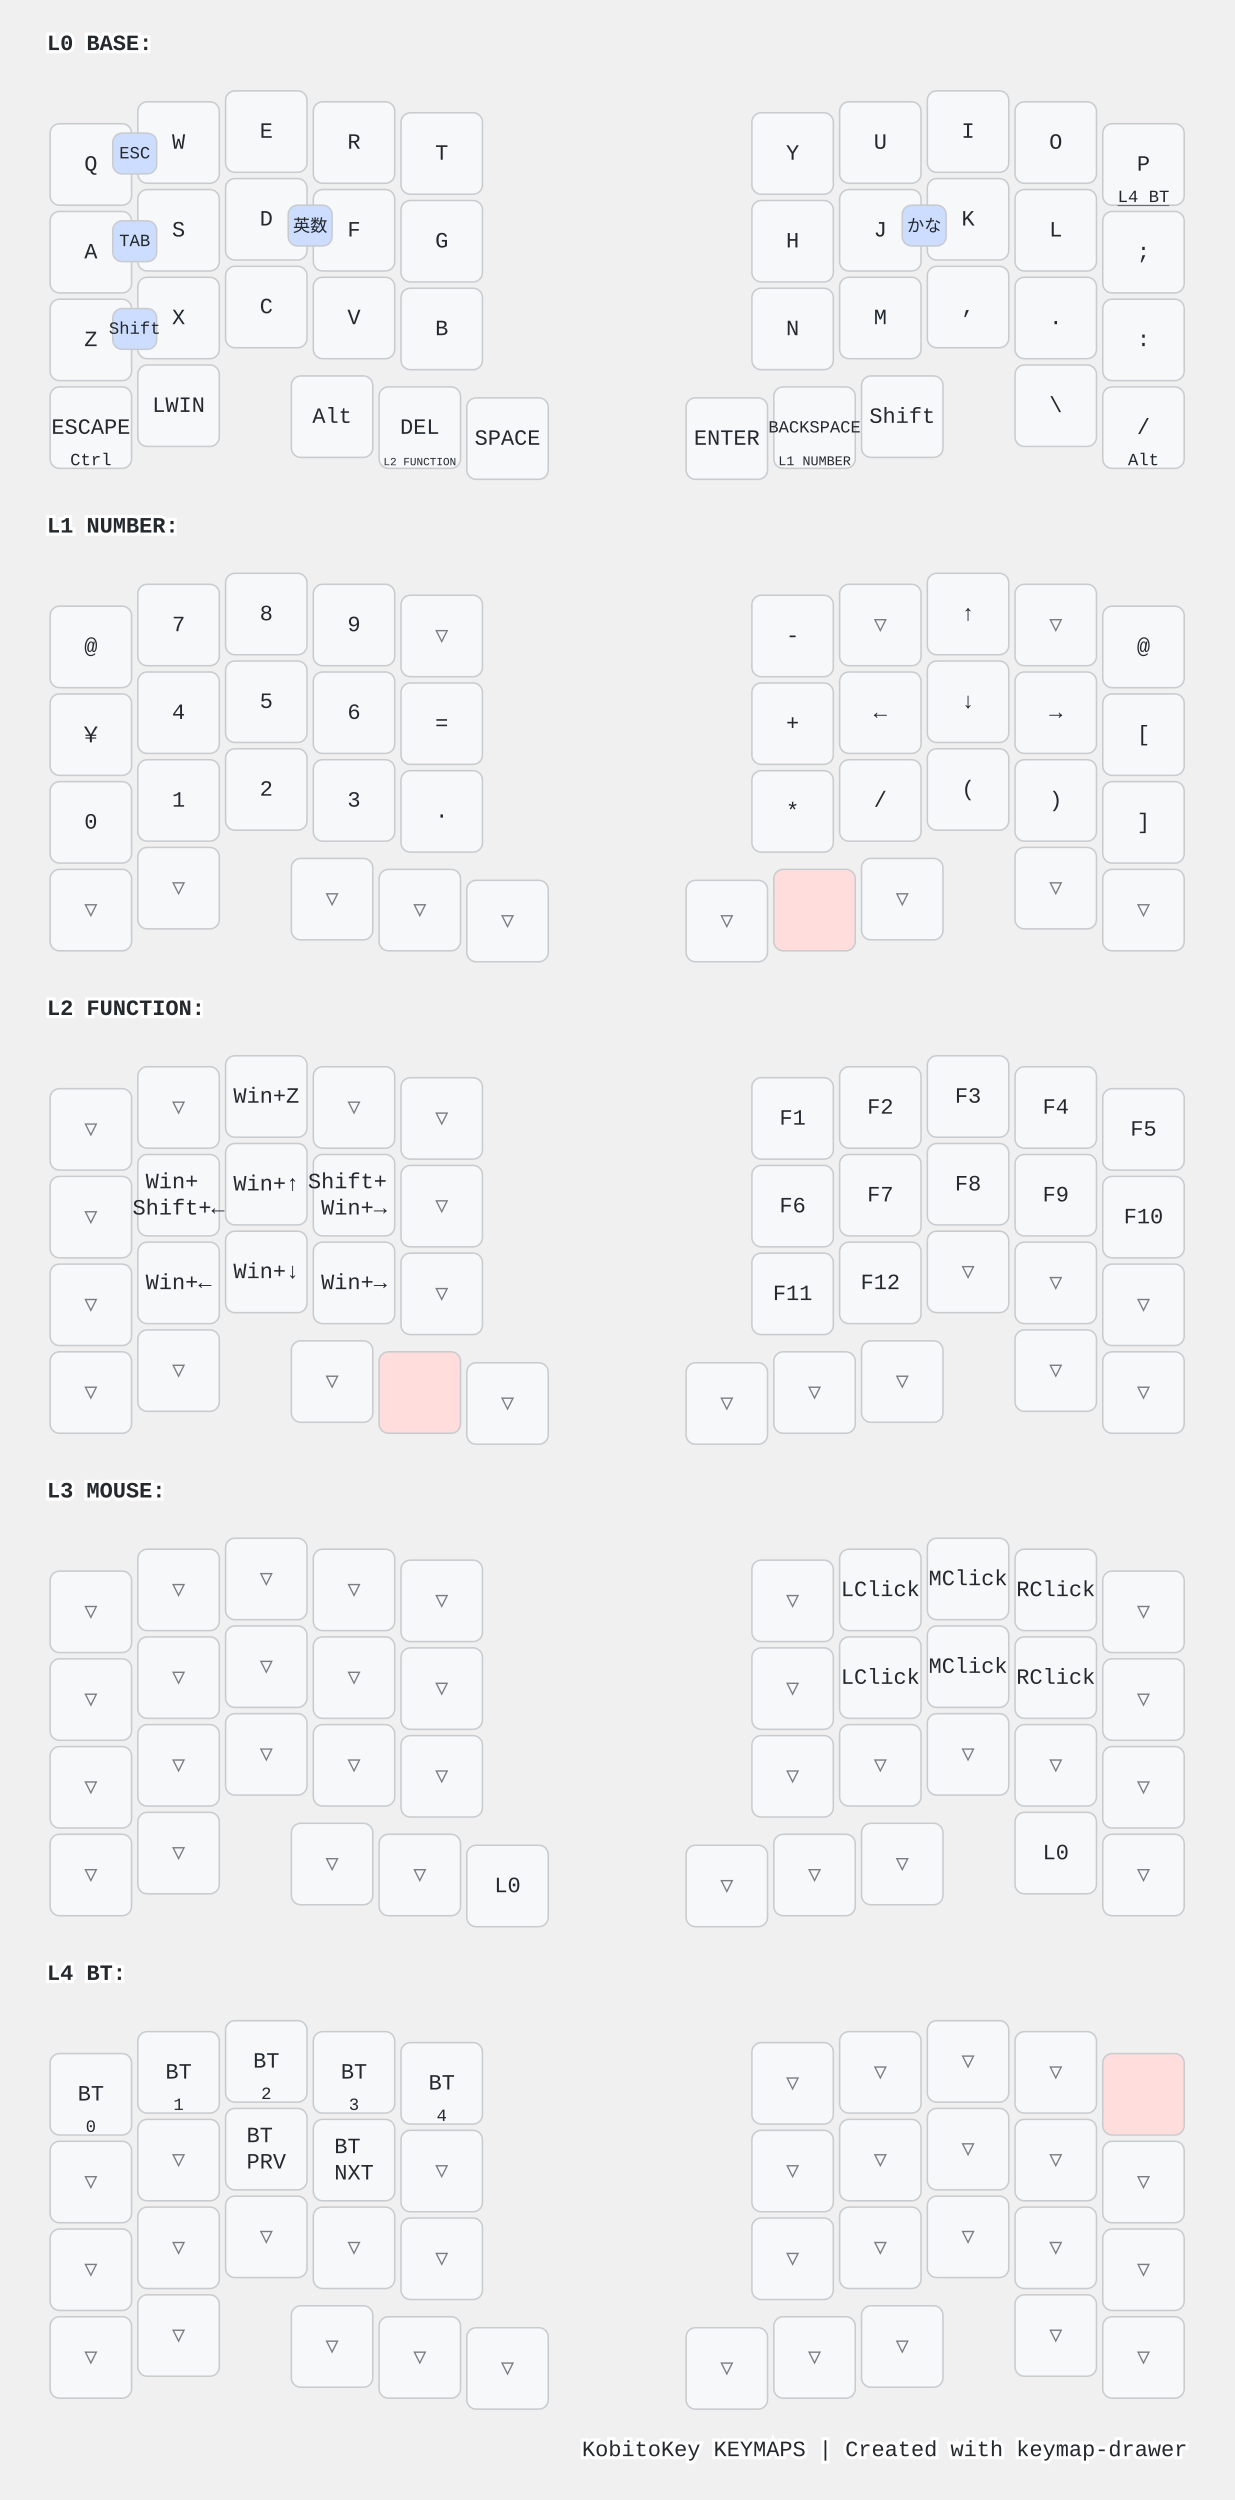
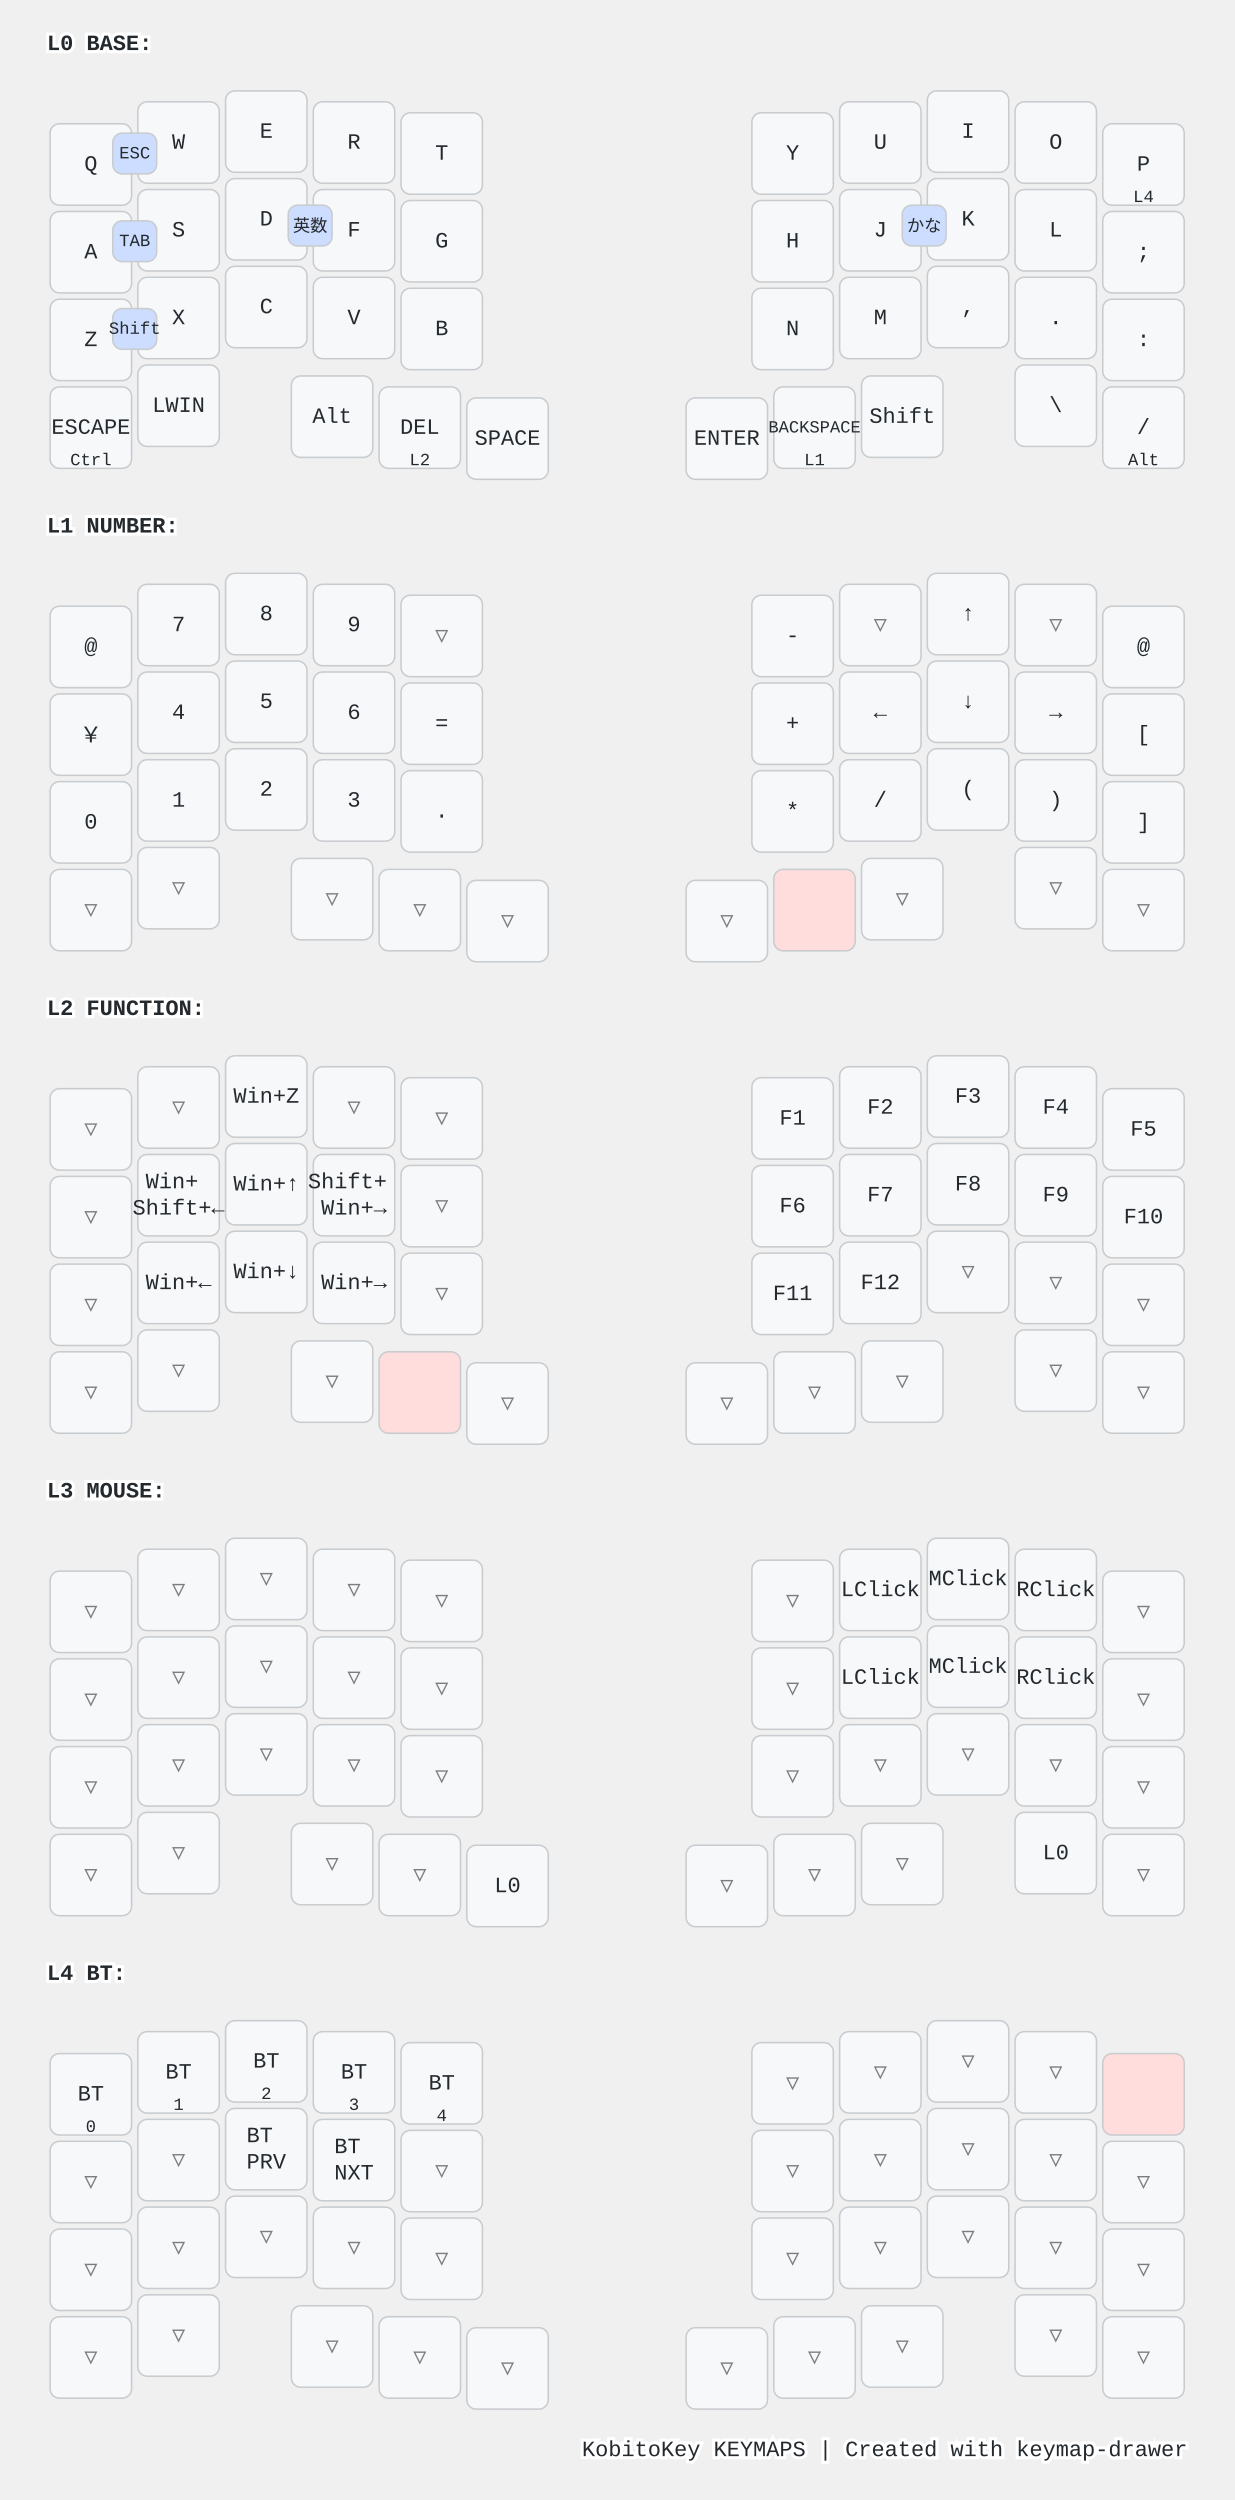
<svg xmlns="http://www.w3.org/2000/svg" width="788" height="1596" viewBox="0 0 788 1596" class="keymap">
  <style>/* inherit to force styles through use tags */
svg path {
    fill: inherit;
}

/* font and background color specifications */
svg.keymap {
    font-family: SFMono-Regular,Consolas,Liberation Mono,Menlo,monospace;
    font-size: 14px;
    font-kerning: normal;
    text-rendering: optimizeLegibility;
    fill: #24292e;
}

/* default key styling */
rect.key {
    fill: #f6f8fa;
}

rect.key, rect.combo {
    stroke: #c9cccf;
    stroke-width: 1;
}

/* default key side styling, only used is draw_key_sides is set */
rect.side {
    filter: brightness(90%);
}

/* color accent for combo boxes */
rect.combo, rect.combo-separate {
    fill: #cdf;
}

/* color accent for held keys */
rect.held, rect.combo.held {
    fill: #fdd;
}

/* color accent for ghost (optional) keys */
rect.ghost, rect.combo.ghost {
    stroke-dasharray: 4, 4;
    stroke-width: 2;
}

text {
    text-anchor: middle;
    dominant-baseline: middle;
}

/* styling for layer labels */
text.label {
    font-weight: bold;
    text-anchor: start;
    stroke: white;
    stroke-width: 4;
    paint-order: stroke;
}

/* styling for optional footer */
text.footer {
    text-anchor: end;
    dominant-baseline: auto;
    stroke: white;
    stroke-width: 4;
    paint-order: stroke;
}

/* styling for combo tap, and key non-tap label text */
text.combo, text.hold, text.shifted, text.left, text.right, text.tl, text.tr, text.bl, text.br {
    font-size: 11px;
}

text.hold, text.bl, text.br {
    text-anchor: middle;
    dominant-baseline: auto;
}

text.shifted, text.tl, text.tr {
    text-anchor: middle;
    dominant-baseline: hanging;
}

text.left, text.tl, text.bl {
    text-anchor: start;
}

text.right, text.tr, text.br {
    text-anchor: end;
}

text.layer-activator {
    text-decoration: underline;
}

/* styling for hold/shifted label text in combo box */
text.combo.hold, text.combo.shifted, text.combo.left, text.combo.right {
    font-size: 8px;
}

/* lighter symbol for transparent keys */
text.trans {
    fill: #7b7e81;
}

/* styling for combo dendrons */
path.combo {
    stroke-width: 1;
    stroke: gray;
    fill: none;
}

/* Start Tabler Icons Cleanup */
/* cannot use height/width with glyphs */
.icon-tabler &gt; path {
    fill: inherit;
    stroke: inherit;
    stroke-width: 2;
}
/* hide tabler's default box */
.icon-tabler &gt; path[stroke="none"][fill="none"] {
    visibility: hidden;
}
/* End Tabler Icons Cleanup */

@media (prefers-color-scheme: dark) {
svg.keymap { fill: #d1d6db; }
rect.key { fill: #3f4750; }
rect.key, rect.combo { stroke: #60666c; }
rect.combo, rect.combo-separate { fill: #1f3d7a; }
rect.held, rect.combo.held { fill: #854747; }
text.label, text.footer { stroke: black; }
text.trans { fill: #7e8184; }
path.combo { stroke: #7f7f7f; }

}</style>
  <g transform="translate(30, 0)" class="layer-L0 BASE">
    <text x="0" y="28" class="label" id="L0-BASE">L0 BASE:</text>
    <g transform="translate(0, 56)">
      <g transform="translate(28, 49)" class="key keypos-0">
        <rect rx="6" ry="6" x="-26" y="-26" width="52" height="52" class="key" />
        <text x="0" y="0" class="key tap">Q</text>
      </g>
      <g transform="translate(84, 35)" class="key keypos-1">
        <rect rx="6" ry="6" x="-26" y="-26" width="52" height="52" class="key" />
        <text x="0" y="0" class="key tap">W</text>
      </g>
      <g transform="translate(140, 28)" class="key keypos-2">
        <rect rx="6" ry="6" x="-26" y="-26" width="52" height="52" class="key" />
        <text x="0" y="0" class="key tap">E</text>
      </g>
      <g transform="translate(196, 35)" class="key keypos-3">
        <rect rx="6" ry="6" x="-26" y="-26" width="52" height="52" class="key" />
        <text x="0" y="0" class="key tap">R</text>
      </g>
      <g transform="translate(252, 42)" class="key keypos-4">
        <rect rx="6" ry="6" x="-26" y="-26" width="52" height="52" class="key" />
        <text x="0" y="0" class="key tap">T</text>
      </g>
      <g transform="translate(476, 42)" class="key keypos-5">
        <rect rx="6" ry="6" x="-26" y="-26" width="52" height="52" class="key" />
        <text x="0" y="0" class="key tap">Y</text>
      </g>
      <g transform="translate(532, 35)" class="key keypos-6">
        <rect rx="6" ry="6" x="-26" y="-26" width="52" height="52" class="key" />
        <text x="0" y="0" class="key tap">U</text>
      </g>
      <g transform="translate(588, 28)" class="key keypos-7">
        <rect rx="6" ry="6" x="-26" y="-26" width="52" height="52" class="key" />
        <text x="0" y="0" class="key tap">I</text>
      </g>
      <g transform="translate(644, 35)" class="key keypos-8">
        <rect rx="6" ry="6" x="-26" y="-26" width="52" height="52" class="key" />
        <text x="0" y="0" class="key tap">O</text>
      </g>
      <g transform="translate(700, 49)" class="key keypos-9">
        <rect rx="6" ry="6" x="-26" y="-26" width="52" height="52" class="key" />
        <text x="0" y="0" class="key tap">P</text>
-         <a href="#L4-BT">
-           <text x="0" y="24" class="key hold layer-activator">L4 BT</text>
-         </a>
+         <text x="0" y="24" class="key hold">L4</text>
      </g>
      <g transform="translate(28, 105)" class="key keypos-10">
        <rect rx="6" ry="6" x="-26" y="-26" width="52" height="52" class="key" />
        <text x="0" y="0" class="key tap">A</text>
      </g>
      <g transform="translate(84, 91)" class="key keypos-11">
        <rect rx="6" ry="6" x="-26" y="-26" width="52" height="52" class="key" />
        <text x="0" y="0" class="key tap">S</text>
      </g>
      <g transform="translate(140, 84)" class="key keypos-12">
        <rect rx="6" ry="6" x="-26" y="-26" width="52" height="52" class="key" />
        <text x="0" y="0" class="key tap">D</text>
      </g>
      <g transform="translate(196, 91)" class="key keypos-13">
        <rect rx="6" ry="6" x="-26" y="-26" width="52" height="52" class="key" />
        <text x="0" y="0" class="key tap">F</text>
      </g>
      <g transform="translate(252, 98)" class="key keypos-14">
        <rect rx="6" ry="6" x="-26" y="-26" width="52" height="52" class="key" />
        <text x="0" y="0" class="key tap">G</text>
      </g>
      <g transform="translate(476, 98)" class="key keypos-15">
        <rect rx="6" ry="6" x="-26" y="-26" width="52" height="52" class="key" />
        <text x="0" y="0" class="key tap">H</text>
      </g>
      <g transform="translate(532, 91)" class="key keypos-16">
        <rect rx="6" ry="6" x="-26" y="-26" width="52" height="52" class="key" />
        <text x="0" y="0" class="key tap">J</text>
      </g>
      <g transform="translate(588, 84)" class="key keypos-17">
        <rect rx="6" ry="6" x="-26" y="-26" width="52" height="52" class="key" />
        <text x="0" y="0" class="key tap">K</text>
      </g>
      <g transform="translate(644, 91)" class="key keypos-18">
        <rect rx="6" ry="6" x="-26" y="-26" width="52" height="52" class="key" />
        <text x="0" y="0" class="key tap">L</text>
      </g>
      <g transform="translate(700, 105)" class="key keypos-19">
        <rect rx="6" ry="6" x="-26" y="-26" width="52" height="52" class="key" />
        <text x="0" y="0" class="key tap">;</text>
      </g>
      <g transform="translate(28, 161)" class="key keypos-20">
        <rect rx="6" ry="6" x="-26" y="-26" width="52" height="52" class="key" />
        <text x="0" y="0" class="key tap">Z</text>
      </g>
      <g transform="translate(84, 147)" class="key keypos-21">
        <rect rx="6" ry="6" x="-26" y="-26" width="52" height="52" class="key" />
        <text x="0" y="0" class="key tap">X</text>
      </g>
      <g transform="translate(140, 140)" class="key keypos-22">
        <rect rx="6" ry="6" x="-26" y="-26" width="52" height="52" class="key" />
        <text x="0" y="0" class="key tap">C</text>
      </g>
      <g transform="translate(196, 147)" class="key keypos-23">
        <rect rx="6" ry="6" x="-26" y="-26" width="52" height="52" class="key" />
        <text x="0" y="0" class="key tap">V</text>
      </g>
      <g transform="translate(252, 154)" class="key keypos-24">
        <rect rx="6" ry="6" x="-26" y="-26" width="52" height="52" class="key" />
        <text x="0" y="0" class="key tap">B</text>
      </g>
      <g transform="translate(476, 154)" class="key keypos-25">
        <rect rx="6" ry="6" x="-26" y="-26" width="52" height="52" class="key" />
        <text x="0" y="0" class="key tap">N</text>
      </g>
      <g transform="translate(532, 147)" class="key keypos-26">
        <rect rx="6" ry="6" x="-26" y="-26" width="52" height="52" class="key" />
        <text x="0" y="0" class="key tap">M</text>
      </g>
      <g transform="translate(588, 140)" class="key keypos-27">
        <rect rx="6" ry="6" x="-26" y="-26" width="52" height="52" class="key" />
        <text x="0" y="0" class="key tap">,</text>
      </g>
      <g transform="translate(644, 147)" class="key keypos-28">
        <rect rx="6" ry="6" x="-26" y="-26" width="52" height="52" class="key" />
        <text x="0" y="0" class="key tap">.</text>
      </g>
      <g transform="translate(700, 161)" class="key keypos-29">
        <rect rx="6" ry="6" x="-26" y="-26" width="52" height="52" class="key" />
        <text x="0" y="0" class="key tap">:</text>
      </g>
      <g transform="translate(28, 217)" class="key keypos-30">
        <rect rx="6" ry="6" x="-26" y="-26" width="52" height="52" class="key" />
        <text x="0" y="0" class="key tap">ESCAPE</text>
        <text x="0" y="24" class="key hold">Ctrl</text>
      </g>
      <g transform="translate(84, 203)" class="key keypos-31">
        <rect rx="6" ry="6" x="-26" y="-26" width="52" height="52" class="key" />
        <text x="0" y="0" class="key tap">LWIN</text>
      </g>
      <g transform="translate(182, 210)" class="key keypos-32">
        <rect rx="6" ry="6" x="-26" y="-26" width="52" height="52" class="key" />
        <text x="0" y="0" class="key tap">Alt</text>
      </g>
      <g transform="translate(238, 217)" class="key keypos-33">
        <rect rx="6" ry="6" x="-26" y="-26" width="52" height="52" class="key" />
        <text x="0" y="0" class="key tap">DEL</text>
-         <a href="#L2-FUNCTION">
-           <text x="0" y="24" class="key hold layer-activator">
-             <tspan style="font-size: 64%">L2 FUNCTION</tspan>
-           </text>
-         </a>
+         <text x="0" y="24" class="key hold">L2</text>
      </g>
      <g transform="translate(294, 224)" class="key keypos-34">
        <rect rx="6" ry="6" x="-26" y="-26" width="52" height="52" class="key" />
        <text x="0" y="0" class="key tap">SPACE</text>
      </g>
      <g transform="translate(434, 224)" class="key keypos-35">
        <rect rx="6" ry="6" x="-26" y="-26" width="52" height="52" class="key" />
        <text x="0" y="0" class="key tap">ENTER</text>
      </g>
      <g transform="translate(490, 217)" class="key keypos-36">
        <rect rx="6" ry="6" x="-26" y="-26" width="52" height="52" class="key" />
        <text x="0" y="0" class="key tap">
          <tspan style="font-size: 78%">BACKSPACE</tspan>
        </text>
-         <a href="#L1-NUMBER">
-           <text x="0" y="24" class="key hold layer-activator">
-             <tspan style="font-size: 78%">L1 NUMBER</tspan>
-           </text>
-         </a>
+         <text x="0" y="24" class="key hold">L1</text>
      </g>
      <g transform="translate(546, 210)" class="key keypos-37">
        <rect rx="6" ry="6" x="-26" y="-26" width="52" height="52" class="key" />
        <text x="0" y="0" class="key tap">Shift</text>
      </g>
      <g transform="translate(644, 203)" class="key keypos-38">
        <rect rx="6" ry="6" x="-26" y="-26" width="52" height="52" class="key" />
        <text x="0" y="0" class="key tap">\</text>
      </g>
      <g transform="translate(700, 217)" class="key keypos-39">
        <rect rx="6" ry="6" x="-26" y="-26" width="52" height="52" class="key" />
        <text x="0" y="0" class="key tap">/</text>
        <text x="0" y="24" class="key hold">Alt</text>
      </g>
      <g class="combo combopos-0">
        <rect rx="6" ry="6" x="154" y="75" width="28" height="26" class="combo" />
        <text x="168" y="88" class="combo tap">英数</text>
      </g>
      <g class="combo combopos-1">
        <rect rx="6" ry="6" x="546" y="75" width="28" height="26" class="combo" />
        <text x="560" y="88" class="combo tap">かな</text>
      </g>
      <g class="combo combopos-2">
        <rect rx="6" ry="6" x="42" y="29" width="28" height="26" class="combo" />
        <text x="56" y="42" class="combo tap">ESC</text>
      </g>
      <g class="combo combopos-3">
        <rect rx="6" ry="6" x="42" y="85" width="28" height="26" class="combo" />
        <text x="56" y="98" class="combo tap">TAB</text>
      </g>
      <g class="combo combopos-4">
        <rect rx="6" ry="6" x="42" y="141" width="28" height="26" class="combo" />
        <text x="56" y="154" class="combo tap">Shift</text>
      </g>
    </g>
  </g>
  <g transform="translate(30, 308)" class="layer-L1 NUMBER">
    <text x="0" y="28" class="label" id="L1-NUMBER">L1 NUMBER:</text>
    <g transform="translate(0, 56)">
      <g transform="translate(28, 49)" class="key keypos-0">
        <rect rx="6" ry="6" x="-26" y="-26" width="52" height="52" class="key" />
        <text x="0" y="0" class="key tap">@</text>
      </g>
      <g transform="translate(84, 35)" class="key keypos-1">
        <rect rx="6" ry="6" x="-26" y="-26" width="52" height="52" class="key" />
        <text x="0" y="0" class="key tap">7</text>
      </g>
      <g transform="translate(140, 28)" class="key keypos-2">
        <rect rx="6" ry="6" x="-26" y="-26" width="52" height="52" class="key" />
        <text x="0" y="0" class="key tap">8</text>
      </g>
      <g transform="translate(196, 35)" class="key keypos-3">
        <rect rx="6" ry="6" x="-26" y="-26" width="52" height="52" class="key" />
        <text x="0" y="0" class="key tap">9</text>
      </g>
      <g transform="translate(252, 42)" class="key trans keypos-4">
        <rect rx="6" ry="6" x="-26" y="-26" width="52" height="52" class="key trans" />
        <text x="0" y="0" class="key trans tap">▽</text>
      </g>
      <g transform="translate(476, 42)" class="key keypos-5">
        <rect rx="6" ry="6" x="-26" y="-26" width="52" height="52" class="key" />
        <text x="0" y="0" class="key tap">-</text>
      </g>
      <g transform="translate(532, 35)" class="key trans keypos-6">
        <rect rx="6" ry="6" x="-26" y="-26" width="52" height="52" class="key trans" />
        <text x="0" y="0" class="key trans tap">▽</text>
      </g>
      <g transform="translate(588, 28)" class="key keypos-7">
        <rect rx="6" ry="6" x="-26" y="-26" width="52" height="52" class="key" />
        <text x="0" y="0" class="key tap">↑</text>
      </g>
      <g transform="translate(644, 35)" class="key trans keypos-8">
        <rect rx="6" ry="6" x="-26" y="-26" width="52" height="52" class="key trans" />
        <text x="0" y="0" class="key trans tap">▽</text>
      </g>
      <g transform="translate(700, 49)" class="key keypos-9">
        <rect rx="6" ry="6" x="-26" y="-26" width="52" height="52" class="key" />
        <text x="0" y="0" class="key tap">@</text>
      </g>
      <g transform="translate(28, 105)" class="key keypos-10">
        <rect rx="6" ry="6" x="-26" y="-26" width="52" height="52" class="key" />
        <text x="0" y="0" class="key tap">￥</text>
      </g>
      <g transform="translate(84, 91)" class="key keypos-11">
        <rect rx="6" ry="6" x="-26" y="-26" width="52" height="52" class="key" />
        <text x="0" y="0" class="key tap">4</text>
      </g>
      <g transform="translate(140, 84)" class="key keypos-12">
        <rect rx="6" ry="6" x="-26" y="-26" width="52" height="52" class="key" />
        <text x="0" y="0" class="key tap">5</text>
      </g>
      <g transform="translate(196, 91)" class="key keypos-13">
        <rect rx="6" ry="6" x="-26" y="-26" width="52" height="52" class="key" />
        <text x="0" y="0" class="key tap">6</text>
      </g>
      <g transform="translate(252, 98)" class="key keypos-14">
        <rect rx="6" ry="6" x="-26" y="-26" width="52" height="52" class="key" />
        <text x="0" y="0" class="key tap">=</text>
      </g>
      <g transform="translate(476, 98)" class="key keypos-15">
        <rect rx="6" ry="6" x="-26" y="-26" width="52" height="52" class="key" />
        <text x="0" y="0" class="key tap">+</text>
      </g>
      <g transform="translate(532, 91)" class="key keypos-16">
        <rect rx="6" ry="6" x="-26" y="-26" width="52" height="52" class="key" />
        <text x="0" y="0" class="key tap">←</text>
      </g>
      <g transform="translate(588, 84)" class="key keypos-17">
        <rect rx="6" ry="6" x="-26" y="-26" width="52" height="52" class="key" />
        <text x="0" y="0" class="key tap">↓</text>
      </g>
      <g transform="translate(644, 91)" class="key keypos-18">
        <rect rx="6" ry="6" x="-26" y="-26" width="52" height="52" class="key" />
        <text x="0" y="0" class="key tap">→</text>
      </g>
      <g transform="translate(700, 105)" class="key keypos-19">
        <rect rx="6" ry="6" x="-26" y="-26" width="52" height="52" class="key" />
        <text x="0" y="0" class="key tap">[</text>
      </g>
      <g transform="translate(28, 161)" class="key keypos-20">
        <rect rx="6" ry="6" x="-26" y="-26" width="52" height="52" class="key" />
        <text x="0" y="0" class="key tap">0</text>
      </g>
      <g transform="translate(84, 147)" class="key keypos-21">
        <rect rx="6" ry="6" x="-26" y="-26" width="52" height="52" class="key" />
        <text x="0" y="0" class="key tap">1</text>
      </g>
      <g transform="translate(140, 140)" class="key keypos-22">
        <rect rx="6" ry="6" x="-26" y="-26" width="52" height="52" class="key" />
        <text x="0" y="0" class="key tap">2</text>
      </g>
      <g transform="translate(196, 147)" class="key keypos-23">
        <rect rx="6" ry="6" x="-26" y="-26" width="52" height="52" class="key" />
        <text x="0" y="0" class="key tap">3</text>
      </g>
      <g transform="translate(252, 154)" class="key keypos-24">
        <rect rx="6" ry="6" x="-26" y="-26" width="52" height="52" class="key" />
        <text x="0" y="0" class="key tap">.</text>
      </g>
      <g transform="translate(476, 154)" class="key keypos-25">
        <rect rx="6" ry="6" x="-26" y="-26" width="52" height="52" class="key" />
        <text x="0" y="0" class="key tap">*</text>
      </g>
      <g transform="translate(532, 147)" class="key keypos-26">
        <rect rx="6" ry="6" x="-26" y="-26" width="52" height="52" class="key" />
        <text x="0" y="0" class="key tap">/</text>
      </g>
      <g transform="translate(588, 140)" class="key keypos-27">
        <rect rx="6" ry="6" x="-26" y="-26" width="52" height="52" class="key" />
        <text x="0" y="0" class="key tap">(</text>
      </g>
      <g transform="translate(644, 147)" class="key keypos-28">
        <rect rx="6" ry="6" x="-26" y="-26" width="52" height="52" class="key" />
        <text x="0" y="0" class="key tap">)</text>
      </g>
      <g transform="translate(700, 161)" class="key keypos-29">
        <rect rx="6" ry="6" x="-26" y="-26" width="52" height="52" class="key" />
        <text x="0" y="0" class="key tap">]</text>
      </g>
      <g transform="translate(28, 217)" class="key trans keypos-30">
        <rect rx="6" ry="6" x="-26" y="-26" width="52" height="52" class="key trans" />
        <text x="0" y="0" class="key trans tap">▽</text>
      </g>
      <g transform="translate(84, 203)" class="key trans keypos-31">
        <rect rx="6" ry="6" x="-26" y="-26" width="52" height="52" class="key trans" />
        <text x="0" y="0" class="key trans tap">▽</text>
      </g>
      <g transform="translate(182, 210)" class="key trans keypos-32">
        <rect rx="6" ry="6" x="-26" y="-26" width="52" height="52" class="key trans" />
        <text x="0" y="0" class="key trans tap">▽</text>
      </g>
      <g transform="translate(238, 217)" class="key trans keypos-33">
        <rect rx="6" ry="6" x="-26" y="-26" width="52" height="52" class="key trans" />
        <text x="0" y="0" class="key trans tap">▽</text>
      </g>
      <g transform="translate(294, 224)" class="key trans keypos-34">
        <rect rx="6" ry="6" x="-26" y="-26" width="52" height="52" class="key trans" />
        <text x="0" y="0" class="key trans tap">▽</text>
      </g>
      <g transform="translate(434, 224)" class="key trans keypos-35">
        <rect rx="6" ry="6" x="-26" y="-26" width="52" height="52" class="key trans" />
        <text x="0" y="0" class="key trans tap">▽</text>
      </g>
      <g transform="translate(490, 217)" class="key held keypos-36">
        <rect rx="6" ry="6" x="-26" y="-26" width="52" height="52" class="key held" />
      </g>
      <g transform="translate(546, 210)" class="key trans keypos-37">
        <rect rx="6" ry="6" x="-26" y="-26" width="52" height="52" class="key trans" />
        <text x="0" y="0" class="key trans tap">▽</text>
      </g>
      <g transform="translate(644, 203)" class="key trans keypos-38">
        <rect rx="6" ry="6" x="-26" y="-26" width="52" height="52" class="key trans" />
        <text x="0" y="0" class="key trans tap">▽</text>
      </g>
      <g transform="translate(700, 217)" class="key trans keypos-39">
        <rect rx="6" ry="6" x="-26" y="-26" width="52" height="52" class="key trans" />
        <text x="0" y="0" class="key trans tap">▽</text>
      </g>
    </g>
  </g>
  <g transform="translate(30, 616)" class="layer-L2 FUNCTION">
    <text x="0" y="28" class="label" id="L2-FUNCTION">L2 FUNCTION:</text>
    <g transform="translate(0, 56)">
      <g transform="translate(28, 49)" class="key trans keypos-0">
        <rect rx="6" ry="6" x="-26" y="-26" width="52" height="52" class="key trans" />
        <text x="0" y="0" class="key trans tap">▽</text>
      </g>
      <g transform="translate(84, 35)" class="key trans keypos-1">
        <rect rx="6" ry="6" x="-26" y="-26" width="52" height="52" class="key trans" />
        <text x="0" y="0" class="key trans tap">▽</text>
      </g>
      <g transform="translate(140, 28)" class="key keypos-2">
        <rect rx="6" ry="6" x="-26" y="-26" width="52" height="52" class="key" />
        <text x="0" y="0" class="key tap">Win+Z</text>
      </g>
      <g transform="translate(196, 35)" class="key trans keypos-3">
        <rect rx="6" ry="6" x="-26" y="-26" width="52" height="52" class="key trans" />
        <text x="0" y="0" class="key trans tap">▽</text>
      </g>
      <g transform="translate(252, 42)" class="key trans keypos-4">
        <rect rx="6" ry="6" x="-26" y="-26" width="52" height="52" class="key trans" />
        <text x="0" y="0" class="key trans tap">▽</text>
      </g>
      <g transform="translate(476, 42)" class="key keypos-5">
        <rect rx="6" ry="6" x="-26" y="-26" width="52" height="52" class="key" />
        <text x="0" y="0" class="key tap">F1</text>
      </g>
      <g transform="translate(532, 35)" class="key keypos-6">
        <rect rx="6" ry="6" x="-26" y="-26" width="52" height="52" class="key" />
        <text x="0" y="0" class="key tap">F2</text>
      </g>
      <g transform="translate(588, 28)" class="key keypos-7">
        <rect rx="6" ry="6" x="-26" y="-26" width="52" height="52" class="key" />
        <text x="0" y="0" class="key tap">F3</text>
      </g>
      <g transform="translate(644, 35)" class="key keypos-8">
        <rect rx="6" ry="6" x="-26" y="-26" width="52" height="52" class="key" />
        <text x="0" y="0" class="key tap">F4</text>
      </g>
      <g transform="translate(700, 49)" class="key keypos-9">
        <rect rx="6" ry="6" x="-26" y="-26" width="52" height="52" class="key" />
        <text x="0" y="0" class="key tap">F5</text>
      </g>
      <g transform="translate(28, 105)" class="key trans keypos-10">
        <rect rx="6" ry="6" x="-26" y="-26" width="52" height="52" class="key trans" />
        <text x="0" y="0" class="key trans tap">▽</text>
      </g>
      <g transform="translate(84, 91)" class="key keypos-11">
        <rect rx="6" ry="6" x="-26" y="-26" width="52" height="52" class="key" />
        <text x="0" y="0" class="key tap">
          <tspan x="0" dy="-0.6em">Win+</tspan>
          <tspan x="0" dy="1.2em">Shift+←</tspan>
        </text>
      </g>
      <g transform="translate(140, 84)" class="key keypos-12">
        <rect rx="6" ry="6" x="-26" y="-26" width="52" height="52" class="key" />
        <text x="0" y="0" class="key tap">Win+↑</text>
      </g>
      <g transform="translate(196, 91)" class="key keypos-13">
        <rect rx="6" ry="6" x="-26" y="-26" width="52" height="52" class="key" />
        <text x="0" y="0" class="key tap">
          <tspan x="0" dy="-0.6em">Shift+</tspan>
          <tspan x="0" dy="1.2em">Win+→</tspan>
        </text>
      </g>
      <g transform="translate(252, 98)" class="key trans keypos-14">
        <rect rx="6" ry="6" x="-26" y="-26" width="52" height="52" class="key trans" />
        <text x="0" y="0" class="key trans tap">▽</text>
      </g>
      <g transform="translate(476, 98)" class="key keypos-15">
        <rect rx="6" ry="6" x="-26" y="-26" width="52" height="52" class="key" />
        <text x="0" y="0" class="key tap">F6</text>
      </g>
      <g transform="translate(532, 91)" class="key keypos-16">
        <rect rx="6" ry="6" x="-26" y="-26" width="52" height="52" class="key" />
        <text x="0" y="0" class="key tap">F7</text>
      </g>
      <g transform="translate(588, 84)" class="key keypos-17">
        <rect rx="6" ry="6" x="-26" y="-26" width="52" height="52" class="key" />
        <text x="0" y="0" class="key tap">F8</text>
      </g>
      <g transform="translate(644, 91)" class="key keypos-18">
        <rect rx="6" ry="6" x="-26" y="-26" width="52" height="52" class="key" />
        <text x="0" y="0" class="key tap">F9</text>
      </g>
      <g transform="translate(700, 105)" class="key keypos-19">
        <rect rx="6" ry="6" x="-26" y="-26" width="52" height="52" class="key" />
        <text x="0" y="0" class="key tap">F10</text>
      </g>
      <g transform="translate(28, 161)" class="key trans keypos-20">
        <rect rx="6" ry="6" x="-26" y="-26" width="52" height="52" class="key trans" />
        <text x="0" y="0" class="key trans tap">▽</text>
      </g>
      <g transform="translate(84, 147)" class="key keypos-21">
        <rect rx="6" ry="6" x="-26" y="-26" width="52" height="52" class="key" />
        <text x="0" y="0" class="key tap">Win+←</text>
      </g>
      <g transform="translate(140, 140)" class="key keypos-22">
        <rect rx="6" ry="6" x="-26" y="-26" width="52" height="52" class="key" />
        <text x="0" y="0" class="key tap">Win+↓</text>
      </g>
      <g transform="translate(196, 147)" class="key keypos-23">
        <rect rx="6" ry="6" x="-26" y="-26" width="52" height="52" class="key" />
        <text x="0" y="0" class="key tap">Win+→</text>
      </g>
      <g transform="translate(252, 154)" class="key trans keypos-24">
        <rect rx="6" ry="6" x="-26" y="-26" width="52" height="52" class="key trans" />
        <text x="0" y="0" class="key trans tap">▽</text>
      </g>
      <g transform="translate(476, 154)" class="key keypos-25">
        <rect rx="6" ry="6" x="-26" y="-26" width="52" height="52" class="key" />
        <text x="0" y="0" class="key tap">F11</text>
      </g>
      <g transform="translate(532, 147)" class="key keypos-26">
        <rect rx="6" ry="6" x="-26" y="-26" width="52" height="52" class="key" />
        <text x="0" y="0" class="key tap">F12</text>
      </g>
      <g transform="translate(588, 140)" class="key trans keypos-27">
        <rect rx="6" ry="6" x="-26" y="-26" width="52" height="52" class="key trans" />
        <text x="0" y="0" class="key trans tap">▽</text>
      </g>
      <g transform="translate(644, 147)" class="key trans keypos-28">
        <rect rx="6" ry="6" x="-26" y="-26" width="52" height="52" class="key trans" />
        <text x="0" y="0" class="key trans tap">▽</text>
      </g>
      <g transform="translate(700, 161)" class="key trans keypos-29">
        <rect rx="6" ry="6" x="-26" y="-26" width="52" height="52" class="key trans" />
        <text x="0" y="0" class="key trans tap">▽</text>
      </g>
      <g transform="translate(28, 217)" class="key trans keypos-30">
        <rect rx="6" ry="6" x="-26" y="-26" width="52" height="52" class="key trans" />
        <text x="0" y="0" class="key trans tap">▽</text>
      </g>
      <g transform="translate(84, 203)" class="key trans keypos-31">
        <rect rx="6" ry="6" x="-26" y="-26" width="52" height="52" class="key trans" />
        <text x="0" y="0" class="key trans tap">▽</text>
      </g>
      <g transform="translate(182, 210)" class="key trans keypos-32">
        <rect rx="6" ry="6" x="-26" y="-26" width="52" height="52" class="key trans" />
        <text x="0" y="0" class="key trans tap">▽</text>
      </g>
      <g transform="translate(238, 217)" class="key held keypos-33">
        <rect rx="6" ry="6" x="-26" y="-26" width="52" height="52" class="key held" />
      </g>
      <g transform="translate(294, 224)" class="key trans keypos-34">
        <rect rx="6" ry="6" x="-26" y="-26" width="52" height="52" class="key trans" />
        <text x="0" y="0" class="key trans tap">▽</text>
      </g>
      <g transform="translate(434, 224)" class="key trans keypos-35">
        <rect rx="6" ry="6" x="-26" y="-26" width="52" height="52" class="key trans" />
        <text x="0" y="0" class="key trans tap">▽</text>
      </g>
      <g transform="translate(490, 217)" class="key trans keypos-36">
        <rect rx="6" ry="6" x="-26" y="-26" width="52" height="52" class="key trans" />
        <text x="0" y="0" class="key trans tap">▽</text>
      </g>
      <g transform="translate(546, 210)" class="key trans keypos-37">
        <rect rx="6" ry="6" x="-26" y="-26" width="52" height="52" class="key trans" />
        <text x="0" y="0" class="key trans tap">▽</text>
      </g>
      <g transform="translate(644, 203)" class="key trans keypos-38">
        <rect rx="6" ry="6" x="-26" y="-26" width="52" height="52" class="key trans" />
        <text x="0" y="0" class="key trans tap">▽</text>
      </g>
      <g transform="translate(700, 217)" class="key trans keypos-39">
        <rect rx="6" ry="6" x="-26" y="-26" width="52" height="52" class="key trans" />
        <text x="0" y="0" class="key trans tap">▽</text>
      </g>
    </g>
  </g>
  <g transform="translate(30, 924)" class="layer-L3 MOUSE">
    <text x="0" y="28" class="label" id="L3-MOUSE">L3 MOUSE:</text>
    <g transform="translate(0, 56)">
      <g transform="translate(28, 49)" class="key trans keypos-0">
        <rect rx="6" ry="6" x="-26" y="-26" width="52" height="52" class="key trans" />
        <text x="0" y="0" class="key trans tap">▽</text>
      </g>
      <g transform="translate(84, 35)" class="key trans keypos-1">
        <rect rx="6" ry="6" x="-26" y="-26" width="52" height="52" class="key trans" />
        <text x="0" y="0" class="key trans tap">▽</text>
      </g>
      <g transform="translate(140, 28)" class="key trans keypos-2">
        <rect rx="6" ry="6" x="-26" y="-26" width="52" height="52" class="key trans" />
        <text x="0" y="0" class="key trans tap">▽</text>
      </g>
      <g transform="translate(196, 35)" class="key trans keypos-3">
        <rect rx="6" ry="6" x="-26" y="-26" width="52" height="52" class="key trans" />
        <text x="0" y="0" class="key trans tap">▽</text>
      </g>
      <g transform="translate(252, 42)" class="key trans keypos-4">
        <rect rx="6" ry="6" x="-26" y="-26" width="52" height="52" class="key trans" />
        <text x="0" y="0" class="key trans tap">▽</text>
      </g>
      <g transform="translate(476, 42)" class="key trans keypos-5">
        <rect rx="6" ry="6" x="-26" y="-26" width="52" height="52" class="key trans" />
        <text x="0" y="0" class="key trans tap">▽</text>
      </g>
      <g transform="translate(532, 35)" class="key keypos-6">
        <rect rx="6" ry="6" x="-26" y="-26" width="52" height="52" class="key" />
        <text x="0" y="0" class="key tap">LClick</text>
      </g>
      <g transform="translate(588, 28)" class="key keypos-7">
        <rect rx="6" ry="6" x="-26" y="-26" width="52" height="52" class="key" />
        <text x="0" y="0" class="key tap">MClick</text>
      </g>
      <g transform="translate(644, 35)" class="key keypos-8">
        <rect rx="6" ry="6" x="-26" y="-26" width="52" height="52" class="key" />
        <text x="0" y="0" class="key tap">RClick</text>
      </g>
      <g transform="translate(700, 49)" class="key trans keypos-9">
        <rect rx="6" ry="6" x="-26" y="-26" width="52" height="52" class="key trans" />
        <text x="0" y="0" class="key trans tap">▽</text>
      </g>
      <g transform="translate(28, 105)" class="key trans keypos-10">
        <rect rx="6" ry="6" x="-26" y="-26" width="52" height="52" class="key trans" />
        <text x="0" y="0" class="key trans tap">▽</text>
      </g>
      <g transform="translate(84, 91)" class="key trans keypos-11">
        <rect rx="6" ry="6" x="-26" y="-26" width="52" height="52" class="key trans" />
        <text x="0" y="0" class="key trans tap">▽</text>
      </g>
      <g transform="translate(140, 84)" class="key trans keypos-12">
        <rect rx="6" ry="6" x="-26" y="-26" width="52" height="52" class="key trans" />
        <text x="0" y="0" class="key trans tap">▽</text>
      </g>
      <g transform="translate(196, 91)" class="key trans keypos-13">
        <rect rx="6" ry="6" x="-26" y="-26" width="52" height="52" class="key trans" />
        <text x="0" y="0" class="key trans tap">▽</text>
      </g>
      <g transform="translate(252, 98)" class="key trans keypos-14">
        <rect rx="6" ry="6" x="-26" y="-26" width="52" height="52" class="key trans" />
        <text x="0" y="0" class="key trans tap">▽</text>
      </g>
      <g transform="translate(476, 98)" class="key trans keypos-15">
        <rect rx="6" ry="6" x="-26" y="-26" width="52" height="52" class="key trans" />
        <text x="0" y="0" class="key trans tap">▽</text>
      </g>
      <g transform="translate(532, 91)" class="key keypos-16">
        <rect rx="6" ry="6" x="-26" y="-26" width="52" height="52" class="key" />
        <text x="0" y="0" class="key tap">LClick</text>
      </g>
      <g transform="translate(588, 84)" class="key keypos-17">
        <rect rx="6" ry="6" x="-26" y="-26" width="52" height="52" class="key" />
        <text x="0" y="0" class="key tap">MClick</text>
      </g>
      <g transform="translate(644, 91)" class="key keypos-18">
        <rect rx="6" ry="6" x="-26" y="-26" width="52" height="52" class="key" />
        <text x="0" y="0" class="key tap">RClick</text>
      </g>
      <g transform="translate(700, 105)" class="key trans keypos-19">
        <rect rx="6" ry="6" x="-26" y="-26" width="52" height="52" class="key trans" />
        <text x="0" y="0" class="key trans tap">▽</text>
      </g>
      <g transform="translate(28, 161)" class="key trans keypos-20">
        <rect rx="6" ry="6" x="-26" y="-26" width="52" height="52" class="key trans" />
        <text x="0" y="0" class="key trans tap">▽</text>
      </g>
      <g transform="translate(84, 147)" class="key trans keypos-21">
        <rect rx="6" ry="6" x="-26" y="-26" width="52" height="52" class="key trans" />
        <text x="0" y="0" class="key trans tap">▽</text>
      </g>
      <g transform="translate(140, 140)" class="key trans keypos-22">
        <rect rx="6" ry="6" x="-26" y="-26" width="52" height="52" class="key trans" />
        <text x="0" y="0" class="key trans tap">▽</text>
      </g>
      <g transform="translate(196, 147)" class="key trans keypos-23">
        <rect rx="6" ry="6" x="-26" y="-26" width="52" height="52" class="key trans" />
        <text x="0" y="0" class="key trans tap">▽</text>
      </g>
      <g transform="translate(252, 154)" class="key trans keypos-24">
        <rect rx="6" ry="6" x="-26" y="-26" width="52" height="52" class="key trans" />
        <text x="0" y="0" class="key trans tap">▽</text>
      </g>
      <g transform="translate(476, 154)" class="key trans keypos-25">
        <rect rx="6" ry="6" x="-26" y="-26" width="52" height="52" class="key trans" />
        <text x="0" y="0" class="key trans tap">▽</text>
      </g>
      <g transform="translate(532, 147)" class="key trans keypos-26">
        <rect rx="6" ry="6" x="-26" y="-26" width="52" height="52" class="key trans" />
        <text x="0" y="0" class="key trans tap">▽</text>
      </g>
      <g transform="translate(588, 140)" class="key trans keypos-27">
        <rect rx="6" ry="6" x="-26" y="-26" width="52" height="52" class="key trans" />
        <text x="0" y="0" class="key trans tap">▽</text>
      </g>
      <g transform="translate(644, 147)" class="key trans keypos-28">
        <rect rx="6" ry="6" x="-26" y="-26" width="52" height="52" class="key trans" />
        <text x="0" y="0" class="key trans tap">▽</text>
      </g>
      <g transform="translate(700, 161)" class="key trans keypos-29">
        <rect rx="6" ry="6" x="-26" y="-26" width="52" height="52" class="key trans" />
        <text x="0" y="0" class="key trans tap">▽</text>
      </g>
      <g transform="translate(28, 217)" class="key trans keypos-30">
        <rect rx="6" ry="6" x="-26" y="-26" width="52" height="52" class="key trans" />
        <text x="0" y="0" class="key trans tap">▽</text>
      </g>
      <g transform="translate(84, 203)" class="key trans keypos-31">
        <rect rx="6" ry="6" x="-26" y="-26" width="52" height="52" class="key trans" />
        <text x="0" y="0" class="key trans tap">▽</text>
      </g>
      <g transform="translate(182, 210)" class="key trans keypos-32">
        <rect rx="6" ry="6" x="-26" y="-26" width="52" height="52" class="key trans" />
        <text x="0" y="0" class="key trans tap">▽</text>
      </g>
      <g transform="translate(238, 217)" class="key trans keypos-33">
        <rect rx="6" ry="6" x="-26" y="-26" width="52" height="52" class="key trans" />
        <text x="0" y="0" class="key trans tap">▽</text>
      </g>
      <g transform="translate(294, 224)" class="key keypos-34">
        <rect rx="6" ry="6" x="-26" y="-26" width="52" height="52" class="key" />
        <text x="0" y="0" class="key tap">L0</text>
      </g>
      <g transform="translate(434, 224)" class="key trans keypos-35">
        <rect rx="6" ry="6" x="-26" y="-26" width="52" height="52" class="key trans" />
        <text x="0" y="0" class="key trans tap">▽</text>
      </g>
      <g transform="translate(490, 217)" class="key trans keypos-36">
        <rect rx="6" ry="6" x="-26" y="-26" width="52" height="52" class="key trans" />
        <text x="0" y="0" class="key trans tap">▽</text>
      </g>
      <g transform="translate(546, 210)" class="key trans keypos-37">
        <rect rx="6" ry="6" x="-26" y="-26" width="52" height="52" class="key trans" />
        <text x="0" y="0" class="key trans tap">▽</text>
      </g>
      <g transform="translate(644, 203)" class="key keypos-38">
        <rect rx="6" ry="6" x="-26" y="-26" width="52" height="52" class="key" />
        <text x="0" y="0" class="key tap">L0</text>
      </g>
      <g transform="translate(700, 217)" class="key trans keypos-39">
        <rect rx="6" ry="6" x="-26" y="-26" width="52" height="52" class="key trans" />
        <text x="0" y="0" class="key trans tap">▽</text>
      </g>
    </g>
  </g>
  <g transform="translate(30, 1232)" class="layer-L4 BT">
    <text x="0" y="28" class="label" id="L4-BT">L4 BT:</text>
    <g transform="translate(0, 56)">
      <g transform="translate(28, 49)" class="key keypos-0">
        <rect rx="6" ry="6" x="-26" y="-26" width="52" height="52" class="key" />
        <text x="0" y="0" class="key tap">BT</text>
        <text x="0" y="24" class="key hold">0</text>
      </g>
      <g transform="translate(84, 35)" class="key keypos-1">
        <rect rx="6" ry="6" x="-26" y="-26" width="52" height="52" class="key" />
        <text x="0" y="0" class="key tap">BT</text>
        <text x="0" y="24" class="key hold">1</text>
      </g>
      <g transform="translate(140, 28)" class="key keypos-2">
        <rect rx="6" ry="6" x="-26" y="-26" width="52" height="52" class="key" />
        <text x="0" y="0" class="key tap">BT</text>
        <text x="0" y="24" class="key hold">2</text>
      </g>
      <g transform="translate(196, 35)" class="key keypos-3">
        <rect rx="6" ry="6" x="-26" y="-26" width="52" height="52" class="key" />
        <text x="0" y="0" class="key tap">BT</text>
        <text x="0" y="24" class="key hold">3</text>
      </g>
      <g transform="translate(252, 42)" class="key keypos-4">
        <rect rx="6" ry="6" x="-26" y="-26" width="52" height="52" class="key" />
        <text x="0" y="0" class="key tap">BT</text>
        <text x="0" y="24" class="key hold">4</text>
      </g>
      <g transform="translate(476, 42)" class="key trans keypos-5">
        <rect rx="6" ry="6" x="-26" y="-26" width="52" height="52" class="key trans" />
        <text x="0" y="0" class="key trans tap">▽</text>
      </g>
      <g transform="translate(532, 35)" class="key trans keypos-6">
        <rect rx="6" ry="6" x="-26" y="-26" width="52" height="52" class="key trans" />
        <text x="0" y="0" class="key trans tap">▽</text>
      </g>
      <g transform="translate(588, 28)" class="key trans keypos-7">
        <rect rx="6" ry="6" x="-26" y="-26" width="52" height="52" class="key trans" />
        <text x="0" y="0" class="key trans tap">▽</text>
      </g>
      <g transform="translate(644, 35)" class="key trans keypos-8">
        <rect rx="6" ry="6" x="-26" y="-26" width="52" height="52" class="key trans" />
        <text x="0" y="0" class="key trans tap">▽</text>
      </g>
      <g transform="translate(700, 49)" class="key held keypos-9">
        <rect rx="6" ry="6" x="-26" y="-26" width="52" height="52" class="key held" />
      </g>
      <g transform="translate(28, 105)" class="key trans keypos-10">
        <rect rx="6" ry="6" x="-26" y="-26" width="52" height="52" class="key trans" />
        <text x="0" y="0" class="key trans tap">▽</text>
      </g>
      <g transform="translate(84, 91)" class="key trans keypos-11">
        <rect rx="6" ry="6" x="-26" y="-26" width="52" height="52" class="key trans" />
        <text x="0" y="0" class="key trans tap">▽</text>
      </g>
      <g transform="translate(140, 84)" class="key keypos-12">
        <rect rx="6" ry="6" x="-26" y="-26" width="52" height="52" class="key" />
        <text x="0" y="0" class="key tap">
          <tspan x="0" dy="-0.6em">BT</tspan>
          <tspan x="0" dy="1.2em">PRV</tspan>
        </text>
      </g>
      <g transform="translate(196, 91)" class="key keypos-13">
        <rect rx="6" ry="6" x="-26" y="-26" width="52" height="52" class="key" />
        <text x="0" y="0" class="key tap">
          <tspan x="0" dy="-0.6em">BT</tspan>
          <tspan x="0" dy="1.2em">NXT</tspan>
        </text>
      </g>
      <g transform="translate(252, 98)" class="key trans keypos-14">
        <rect rx="6" ry="6" x="-26" y="-26" width="52" height="52" class="key trans" />
        <text x="0" y="0" class="key trans tap">▽</text>
      </g>
      <g transform="translate(476, 98)" class="key trans keypos-15">
        <rect rx="6" ry="6" x="-26" y="-26" width="52" height="52" class="key trans" />
        <text x="0" y="0" class="key trans tap">▽</text>
      </g>
      <g transform="translate(532, 91)" class="key trans keypos-16">
        <rect rx="6" ry="6" x="-26" y="-26" width="52" height="52" class="key trans" />
        <text x="0" y="0" class="key trans tap">▽</text>
      </g>
      <g transform="translate(588, 84)" class="key trans keypos-17">
        <rect rx="6" ry="6" x="-26" y="-26" width="52" height="52" class="key trans" />
        <text x="0" y="0" class="key trans tap">▽</text>
      </g>
      <g transform="translate(644, 91)" class="key trans keypos-18">
        <rect rx="6" ry="6" x="-26" y="-26" width="52" height="52" class="key trans" />
        <text x="0" y="0" class="key trans tap">▽</text>
      </g>
      <g transform="translate(700, 105)" class="key trans keypos-19">
        <rect rx="6" ry="6" x="-26" y="-26" width="52" height="52" class="key trans" />
        <text x="0" y="0" class="key trans tap">▽</text>
      </g>
      <g transform="translate(28, 161)" class="key trans keypos-20">
        <rect rx="6" ry="6" x="-26" y="-26" width="52" height="52" class="key trans" />
        <text x="0" y="0" class="key trans tap">▽</text>
      </g>
      <g transform="translate(84, 147)" class="key trans keypos-21">
        <rect rx="6" ry="6" x="-26" y="-26" width="52" height="52" class="key trans" />
        <text x="0" y="0" class="key trans tap">▽</text>
      </g>
      <g transform="translate(140, 140)" class="key trans keypos-22">
        <rect rx="6" ry="6" x="-26" y="-26" width="52" height="52" class="key trans" />
        <text x="0" y="0" class="key trans tap">▽</text>
      </g>
      <g transform="translate(196, 147)" class="key trans keypos-23">
        <rect rx="6" ry="6" x="-26" y="-26" width="52" height="52" class="key trans" />
        <text x="0" y="0" class="key trans tap">▽</text>
      </g>
      <g transform="translate(252, 154)" class="key trans keypos-24">
        <rect rx="6" ry="6" x="-26" y="-26" width="52" height="52" class="key trans" />
        <text x="0" y="0" class="key trans tap">▽</text>
      </g>
      <g transform="translate(476, 154)" class="key trans keypos-25">
        <rect rx="6" ry="6" x="-26" y="-26" width="52" height="52" class="key trans" />
        <text x="0" y="0" class="key trans tap">▽</text>
      </g>
      <g transform="translate(532, 147)" class="key trans keypos-26">
        <rect rx="6" ry="6" x="-26" y="-26" width="52" height="52" class="key trans" />
        <text x="0" y="0" class="key trans tap">▽</text>
      </g>
      <g transform="translate(588, 140)" class="key trans keypos-27">
        <rect rx="6" ry="6" x="-26" y="-26" width="52" height="52" class="key trans" />
        <text x="0" y="0" class="key trans tap">▽</text>
      </g>
      <g transform="translate(644, 147)" class="key trans keypos-28">
        <rect rx="6" ry="6" x="-26" y="-26" width="52" height="52" class="key trans" />
        <text x="0" y="0" class="key trans tap">▽</text>
      </g>
      <g transform="translate(700, 161)" class="key trans keypos-29">
        <rect rx="6" ry="6" x="-26" y="-26" width="52" height="52" class="key trans" />
        <text x="0" y="0" class="key trans tap">▽</text>
      </g>
      <g transform="translate(28, 217)" class="key trans keypos-30">
        <rect rx="6" ry="6" x="-26" y="-26" width="52" height="52" class="key trans" />
        <text x="0" y="0" class="key trans tap">▽</text>
      </g>
      <g transform="translate(84, 203)" class="key trans keypos-31">
        <rect rx="6" ry="6" x="-26" y="-26" width="52" height="52" class="key trans" />
        <text x="0" y="0" class="key trans tap">▽</text>
      </g>
      <g transform="translate(182, 210)" class="key trans keypos-32">
        <rect rx="6" ry="6" x="-26" y="-26" width="52" height="52" class="key trans" />
        <text x="0" y="0" class="key trans tap">▽</text>
      </g>
      <g transform="translate(238, 217)" class="key trans keypos-33">
        <rect rx="6" ry="6" x="-26" y="-26" width="52" height="52" class="key trans" />
        <text x="0" y="0" class="key trans tap">▽</text>
      </g>
      <g transform="translate(294, 224)" class="key trans keypos-34">
        <rect rx="6" ry="6" x="-26" y="-26" width="52" height="52" class="key trans" />
        <text x="0" y="0" class="key trans tap">▽</text>
      </g>
      <g transform="translate(434, 224)" class="key trans keypos-35">
        <rect rx="6" ry="6" x="-26" y="-26" width="52" height="52" class="key trans" />
        <text x="0" y="0" class="key trans tap">▽</text>
      </g>
      <g transform="translate(490, 217)" class="key trans keypos-36">
        <rect rx="6" ry="6" x="-26" y="-26" width="52" height="52" class="key trans" />
        <text x="0" y="0" class="key trans tap">▽</text>
      </g>
      <g transform="translate(546, 210)" class="key trans keypos-37">
        <rect rx="6" ry="6" x="-26" y="-26" width="52" height="52" class="key trans" />
        <text x="0" y="0" class="key trans tap">▽</text>
      </g>
      <g transform="translate(644, 203)" class="key trans keypos-38">
        <rect rx="6" ry="6" x="-26" y="-26" width="52" height="52" class="key trans" />
        <text x="0" y="0" class="key trans tap">▽</text>
      </g>
      <g transform="translate(700, 217)" class="key trans keypos-39">
        <rect rx="6" ry="6" x="-26" y="-26" width="52" height="52" class="key trans" />
        <text x="0" y="0" class="key trans tap">▽</text>
      </g>
    </g>
  </g>
  <text x="758.0" y="1568.0" class="footer">KobitoKey KEYMAPS | Created with keymap-drawer</text>
</svg>
